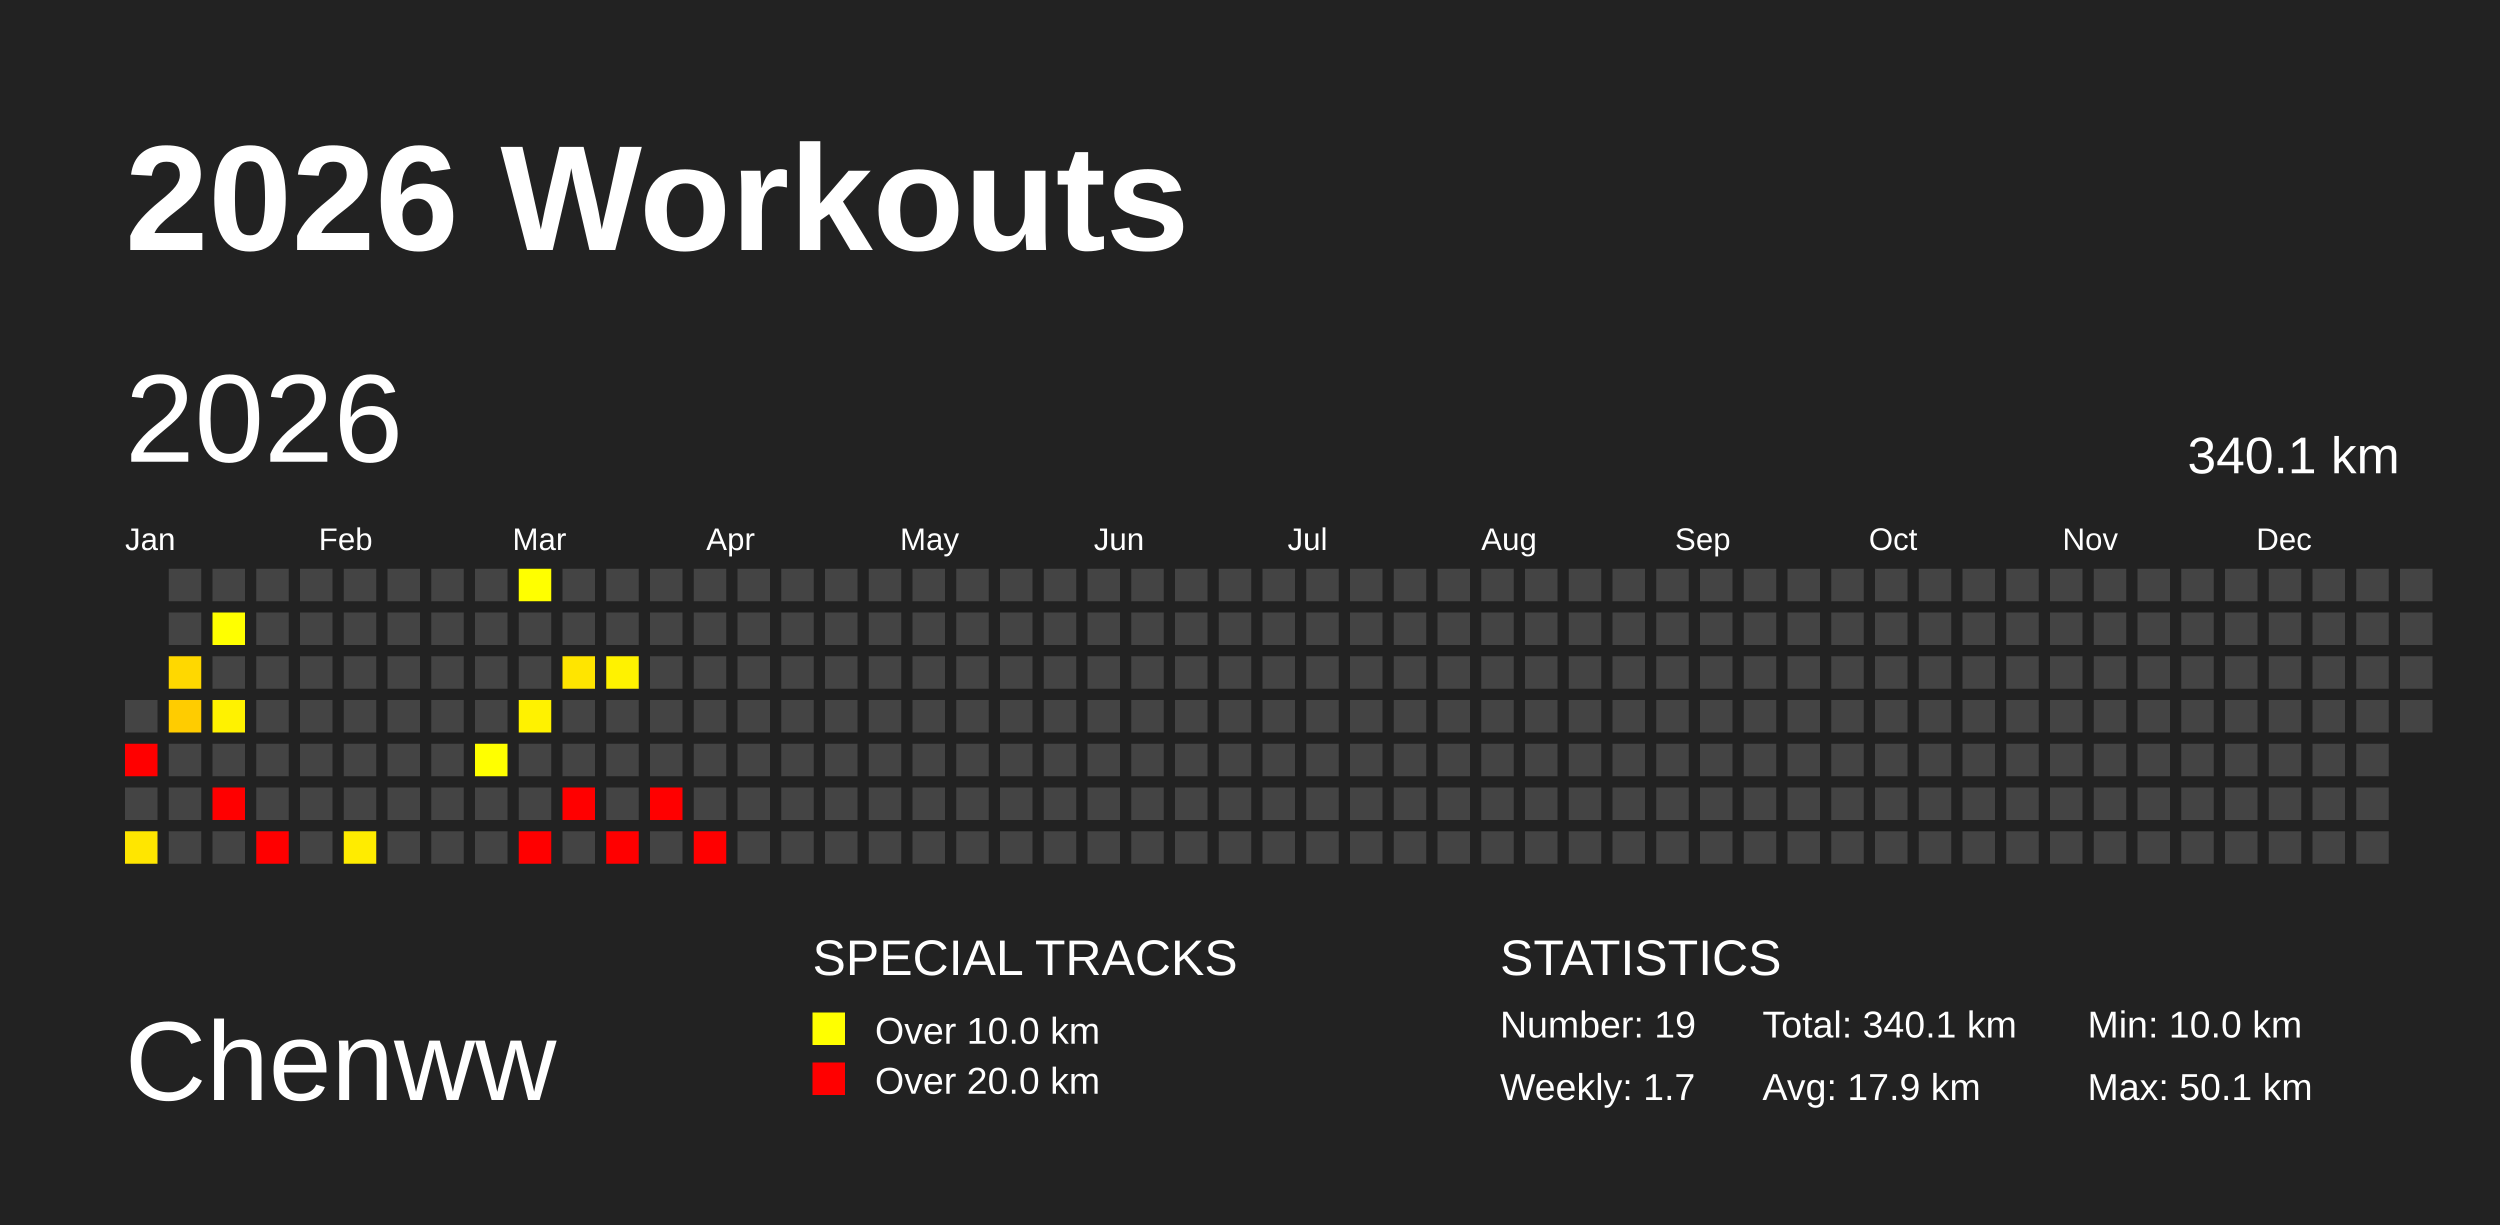
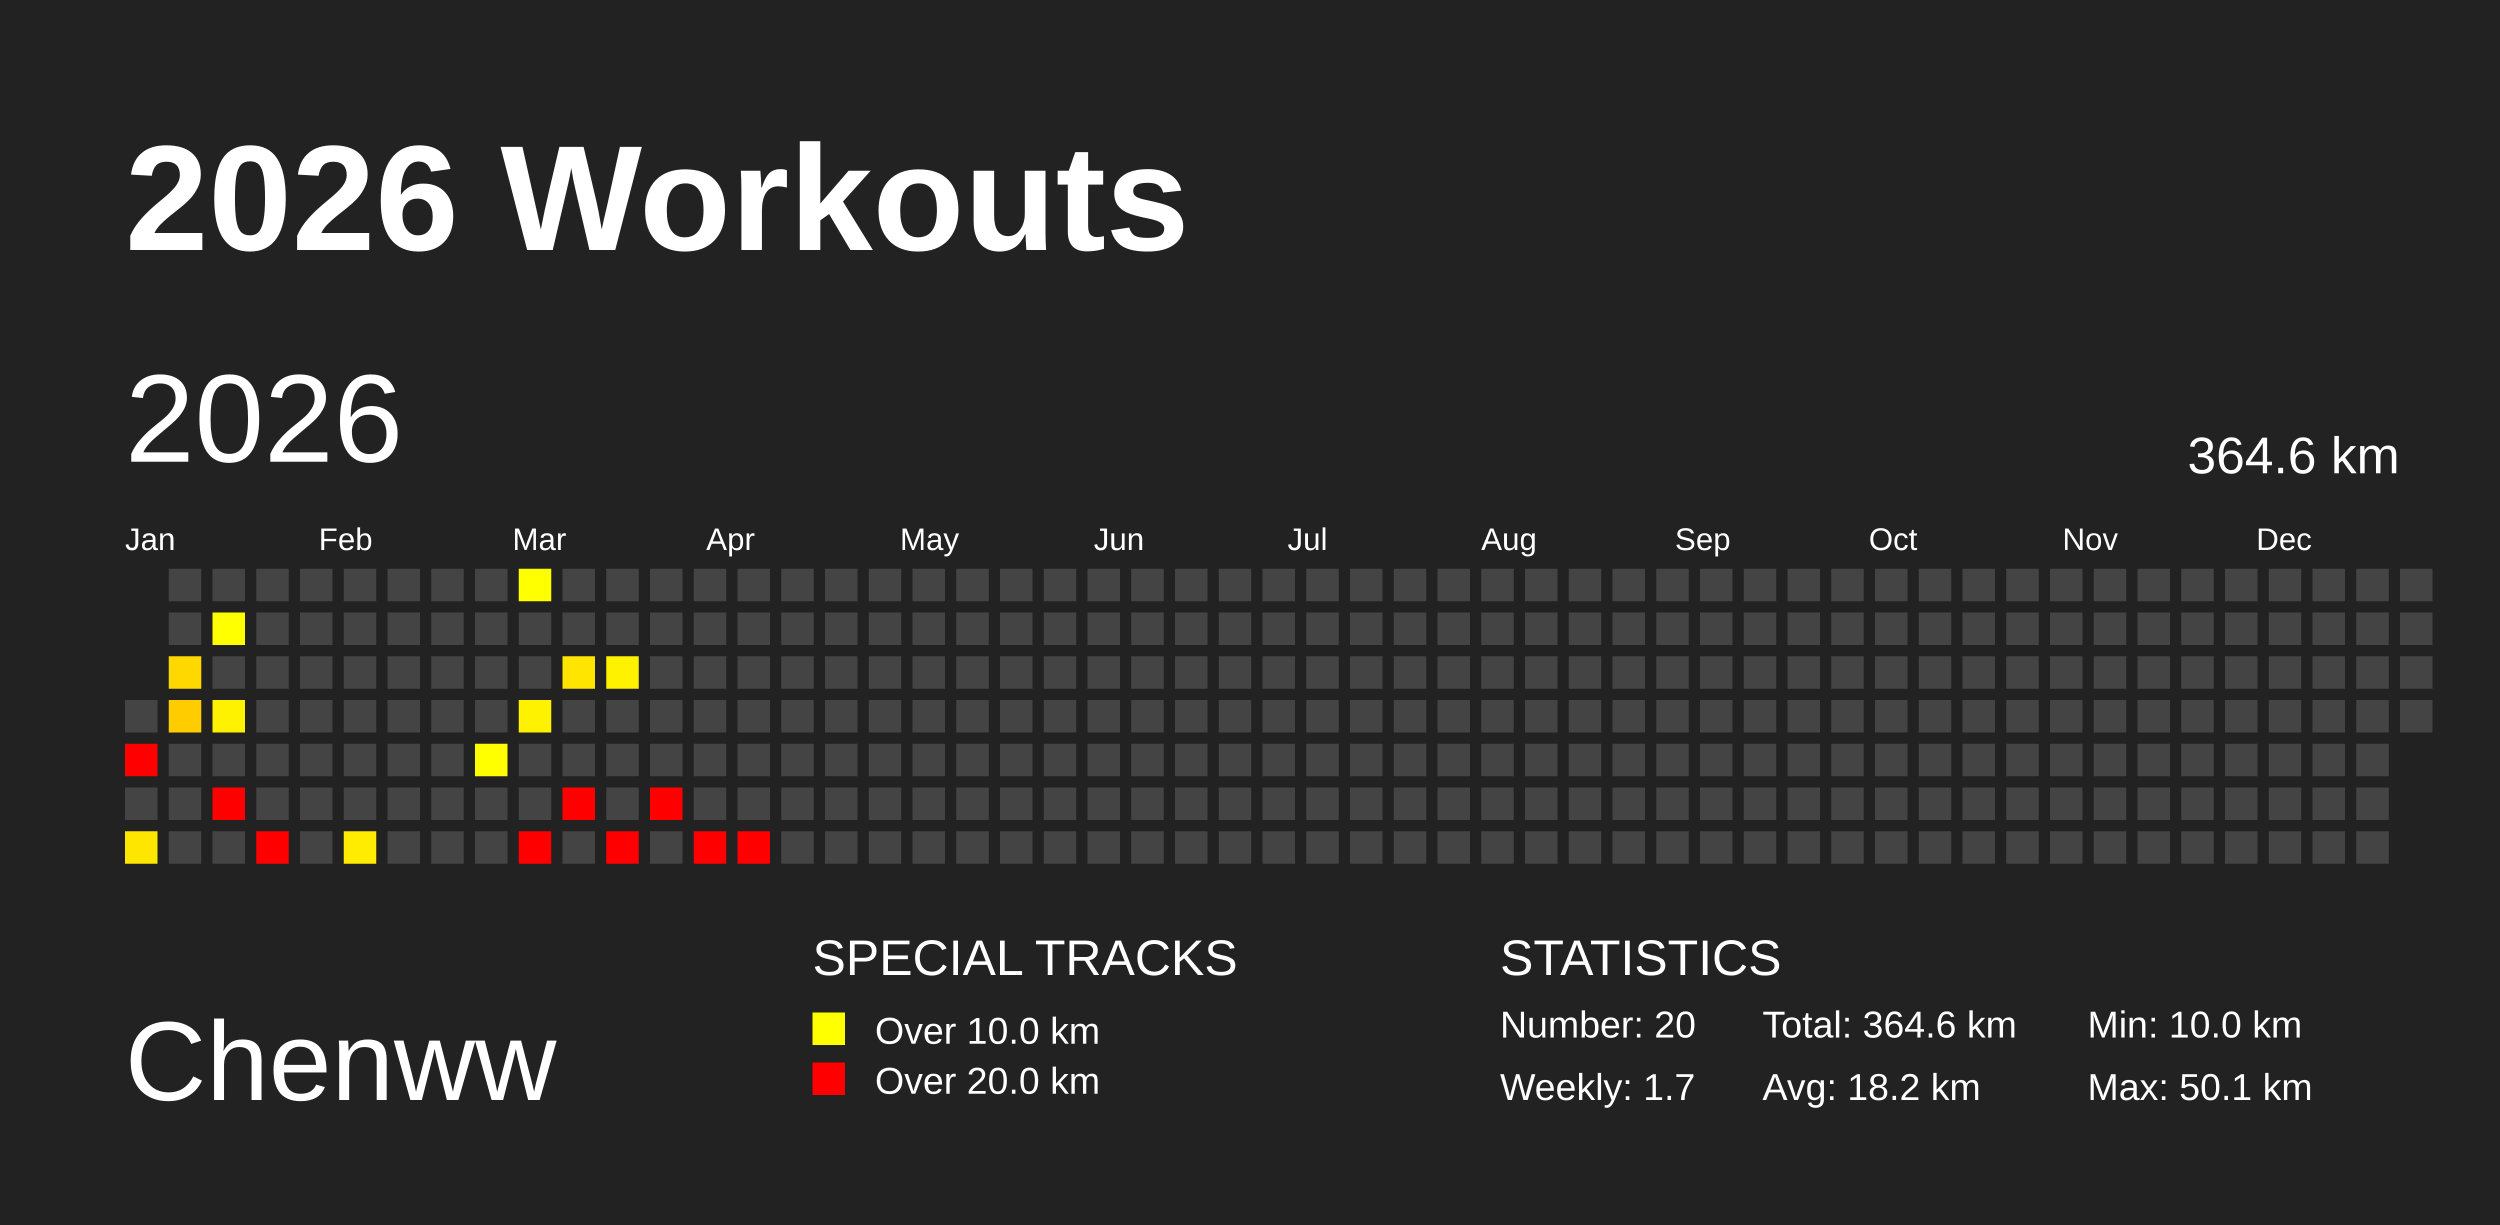
<svg xmlns="http://www.w3.org/2000/svg" baseProfile="full" height="98mm" version="1.1" viewBox="0,0,200,98" width="200mm">
  <defs />
  <rect fill="#222222" height="98" width="200" x="0" y="0" />
  <text fill="#FFFFFF" style="font-size:12px; font-family:Arial; font-weight:bold;" x="10" y="20">2026 Workouts</text>
  <text fill="#FFFFFF" style="font-size:9px; font-family:Arial" x="10" y="88">Chenww</text>
  <text fill="#FFFFFF" style="font-size:4px; font-family:Arial" x="65" y="78">SPECIAL TRACKS</text>
  <rect fill="yellow" height="2.6" width="2.6" x="65" y="81" />
  <text fill="#FFFFFF" style="font-size:3px; font-family:Arial" x="70" y="83.5">Over 10.0 km</text>
  <rect fill="red" height="2.6" width="2.6" x="65" y="85" />
  <text fill="#FFFFFF" style="font-size:3px; font-family:Arial" x="70" y="87.5">Over 20.0 km</text>
  <text fill="#FFFFFF" style="font-size:4px; font-family:Arial" x="120" y="78">STATISTICS</text>
-   <text fill="#FFFFFF" style="font-size:3px; font-family:Arial" x="120" y="83">Number: 19</text>
+   <text fill="#FFFFFF" style="font-size:3px; font-family:Arial" x="120" y="83">Number: 20</text>
  <text fill="#FFFFFF" style="font-size:3px; font-family:Arial" x="120" y="88">Weekly: 1.7</text>
-   <text fill="#FFFFFF" style="font-size:3px; font-family:Arial" x="141" y="83">Total: 340.1 km</text>
-   <text fill="#FFFFFF" style="font-size:3px; font-family:Arial" x="141" y="88">Avg: 17.9 km</text>
+   <text fill="#FFFFFF" style="font-size:3px; font-family:Arial" x="141" y="83">Total: 364.6 km</text>
+   <text fill="#FFFFFF" style="font-size:3px; font-family:Arial" x="141" y="88">Avg: 18.2 km</text>
  <text fill="#FFFFFF" style="font-size:3px; font-family:Arial" x="167" y="83">Min: 10.0 km</text>
  <text fill="#FFFFFF" style="font-size:3px; font-family:Arial" x="167" y="88">Max: 50.1 km</text>
  <text dominant-baseline="hanging" fill="#FFFFFF" style="font-size:10.0px; font-family:Arial;" x="10" y="30">2026</text>
-   <text dominant-baseline="hanging" fill="#FFFFFF" style="font-size:4.125px; font-family:Arial;" x="175" y="35">340.1 km</text>
+   <text dominant-baseline="hanging" fill="#FFFFFF" style="font-size:4.125px; font-family:Arial;" x="175" y="35">364.6 km</text>
  <text fill="#FFFFFF" style="font-size:2.5px; font-family:Arial" x="10.0" y="44">Jan</text>
  <text fill="#FFFFFF" style="font-size:2.5px; font-family:Arial" x="25.5" y="44">Feb</text>
  <text fill="#FFFFFF" style="font-size:2.5px; font-family:Arial" x="41.0" y="44">Mar</text>
  <text fill="#FFFFFF" style="font-size:2.5px; font-family:Arial" x="56.5" y="44">Apr</text>
  <text fill="#FFFFFF" style="font-size:2.5px; font-family:Arial" x="72.0" y="44">May</text>
  <text fill="#FFFFFF" style="font-size:2.5px; font-family:Arial" x="87.5" y="44">Jun</text>
  <text fill="#FFFFFF" style="font-size:2.5px; font-family:Arial" x="103.0" y="44">Jul</text>
  <text fill="#FFFFFF" style="font-size:2.5px; font-family:Arial" x="118.5" y="44">Aug</text>
  <text fill="#FFFFFF" style="font-size:2.5px; font-family:Arial" x="134.0" y="44">Sep</text>
  <text fill="#FFFFFF" style="font-size:2.5px; font-family:Arial" x="149.5" y="44">Oct</text>
  <text fill="#FFFFFF" style="font-size:2.5px; font-family:Arial" x="165.0" y="44">Nov</text>
  <text fill="#FFFFFF" style="font-size:2.5px; font-family:Arial" x="180.5" y="44">Dec</text>
  <rect fill="#444444" height="2.6" width="2.6" x="10.0" y="56.0" />
  <rect fill="red" height="2.6" width="2.6" x="10.0" y="59.5" />
  <rect fill="#444444" height="2.6" width="2.6" x="10.0" y="63.0" />
  <rect fill="#ffe600" height="2.6" width="2.6" x="10.0" y="66.5" />
  <rect fill="#444444" height="2.6" width="2.6" x="13.5" y="45.5" />
  <rect fill="#444444" height="2.6" width="2.6" x="13.5" y="49.0" />
  <rect fill="#ffd800" height="2.6" width="2.6" x="13.5" y="52.5" />
  <rect fill="#ffcc00" height="2.6" width="2.6" x="13.5" y="56.0" />
  <rect fill="#444444" height="2.6" width="2.6" x="13.5" y="59.5" />
  <rect fill="#444444" height="2.6" width="2.6" x="13.5" y="63.0" />
  <rect fill="#444444" height="2.6" width="2.6" x="13.5" y="66.5" />
  <rect fill="#444444" height="2.6" width="2.6" x="17.0" y="45.5" />
  <rect fill="#ffff00" height="2.6" width="2.6" x="17.0" y="49.0" />
  <rect fill="#444444" height="2.6" width="2.6" x="17.0" y="52.5" />
  <rect fill="#fff200" height="2.6" width="2.6" x="17.0" y="56.0" />
  <rect fill="#444444" height="2.6" width="2.6" x="17.0" y="59.5" />
  <rect fill="red" height="2.6" width="2.6" x="17.0" y="63.0" />
  <rect fill="#444444" height="2.6" width="2.6" x="17.0" y="66.5" />
  <rect fill="#444444" height="2.6" width="2.6" x="20.5" y="45.5" />
  <rect fill="#444444" height="2.6" width="2.6" x="20.5" y="49.0" />
  <rect fill="#444444" height="2.6" width="2.6" x="20.5" y="52.5" />
  <rect fill="#444444" height="2.6" width="2.6" x="20.5" y="56.0" />
  <rect fill="#444444" height="2.6" width="2.6" x="20.5" y="59.5" />
  <rect fill="#444444" height="2.6" width="2.6" x="20.5" y="63.0" />
  <rect fill="red" height="2.6" width="2.6" x="20.5" y="66.5" />
  <rect fill="#444444" height="2.6" width="2.6" x="24.0" y="45.5" />
  <rect fill="#444444" height="2.6" width="2.6" x="24.0" y="49.0" />
  <rect fill="#444444" height="2.6" width="2.6" x="24.0" y="52.5" />
  <rect fill="#444444" height="2.6" width="2.6" x="24.0" y="56.0" />
  <rect fill="#444444" height="2.6" width="2.6" x="24.0" y="59.5" />
  <rect fill="#444444" height="2.6" width="2.6" x="24.0" y="63.0" />
  <rect fill="#444444" height="2.6" width="2.6" x="24.0" y="66.5" />
  <rect fill="#444444" height="2.6" width="2.6" x="27.5" y="45.5" />
  <rect fill="#444444" height="2.6" width="2.6" x="27.5" y="49.0" />
  <rect fill="#444444" height="2.6" width="2.6" x="27.5" y="52.5" />
  <rect fill="#444444" height="2.6" width="2.6" x="27.5" y="56.0" />
  <rect fill="#444444" height="2.6" width="2.6" x="27.5" y="59.5" />
  <rect fill="#444444" height="2.6" width="2.6" x="27.5" y="63.0" />
  <rect fill="#ffec00" height="2.6" width="2.6" x="27.5" y="66.5" />
  <rect fill="#444444" height="2.6" width="2.6" x="31.0" y="45.5" />
  <rect fill="#444444" height="2.6" width="2.6" x="31.0" y="49.0" />
  <rect fill="#444444" height="2.6" width="2.6" x="31.0" y="52.5" />
  <rect fill="#444444" height="2.6" width="2.6" x="31.0" y="56.0" />
  <rect fill="#444444" height="2.6" width="2.6" x="31.0" y="59.5" />
  <rect fill="#444444" height="2.6" width="2.6" x="31.0" y="63.0" />
  <rect fill="#444444" height="2.6" width="2.6" x="31.0" y="66.5" />
  <rect fill="#444444" height="2.6" width="2.6" x="34.5" y="45.5" />
  <rect fill="#444444" height="2.6" width="2.6" x="34.5" y="49.0" />
  <rect fill="#444444" height="2.6" width="2.6" x="34.5" y="52.5" />
  <rect fill="#444444" height="2.6" width="2.6" x="34.5" y="56.0" />
  <rect fill="#444444" height="2.6" width="2.6" x="34.5" y="59.5" />
  <rect fill="#444444" height="2.6" width="2.6" x="34.5" y="63.0" />
  <rect fill="#444444" height="2.6" width="2.6" x="34.5" y="66.5" />
  <rect fill="#444444" height="2.6" width="2.6" x="38.0" y="45.5" />
  <rect fill="#444444" height="2.6" width="2.6" x="38.0" y="49.0" />
  <rect fill="#444444" height="2.6" width="2.6" x="38.0" y="52.5" />
  <rect fill="#444444" height="2.6" width="2.6" x="38.0" y="56.0" />
  <rect fill="#ffff00" height="2.6" width="2.6" x="38.0" y="59.5" />
  <rect fill="#444444" height="2.6" width="2.6" x="38.0" y="63.0" />
  <rect fill="#444444" height="2.6" width="2.6" x="38.0" y="66.5" />
  <rect fill="#ffff00" height="2.6" width="2.6" x="41.5" y="45.5" />
  <rect fill="#444444" height="2.6" width="2.6" x="41.5" y="49.0" />
  <rect fill="#444444" height="2.6" width="2.6" x="41.5" y="52.5" />
  <rect fill="#fff200" height="2.6" width="2.6" x="41.5" y="56.0" />
  <rect fill="#444444" height="2.6" width="2.6" x="41.5" y="59.5" />
  <rect fill="#444444" height="2.6" width="2.6" x="41.5" y="63.0" />
  <rect fill="red" height="2.6" width="2.6" x="41.5" y="66.5" />
  <rect fill="#444444" height="2.6" width="2.6" x="45.0" y="45.5" />
  <rect fill="#444444" height="2.6" width="2.6" x="45.0" y="49.0" />
  <rect fill="#ffe500" height="2.6" width="2.6" x="45.0" y="52.5" />
  <rect fill="#444444" height="2.6" width="2.6" x="45.0" y="56.0" />
  <rect fill="#444444" height="2.6" width="2.6" x="45.0" y="59.5" />
  <rect fill="red" height="2.6" width="2.6" x="45.0" y="63.0" />
  <rect fill="#444444" height="2.6" width="2.6" x="45.0" y="66.5" />
  <rect fill="#444444" height="2.6" width="2.6" x="48.5" y="45.5" />
  <rect fill="#444444" height="2.6" width="2.6" x="48.5" y="49.0" />
  <rect fill="#fff200" height="2.6" width="2.6" x="48.5" y="52.5" />
  <rect fill="#444444" height="2.6" width="2.6" x="48.5" y="56.0" />
  <rect fill="#444444" height="2.6" width="2.6" x="48.5" y="59.5" />
  <rect fill="#444444" height="2.6" width="2.6" x="48.5" y="63.0" />
  <rect fill="red" height="2.6" width="2.6" x="48.5" y="66.5" />
  <rect fill="#444444" height="2.6" width="2.6" x="52.0" y="45.5" />
  <rect fill="#444444" height="2.6" width="2.6" x="52.0" y="49.0" />
  <rect fill="#444444" height="2.6" width="2.6" x="52.0" y="52.5" />
  <rect fill="#444444" height="2.6" width="2.6" x="52.0" y="56.0" />
  <rect fill="#444444" height="2.6" width="2.6" x="52.0" y="59.5" />
  <rect fill="red" height="2.6" width="2.6" x="52.0" y="63.0" />
  <rect fill="#444444" height="2.6" width="2.6" x="52.0" y="66.5" />
  <rect fill="#444444" height="2.6" width="2.6" x="55.5" y="45.5" />
  <rect fill="#444444" height="2.6" width="2.6" x="55.5" y="49.0" />
  <rect fill="#444444" height="2.6" width="2.6" x="55.5" y="52.5" />
  <rect fill="#444444" height="2.6" width="2.6" x="55.5" y="56.0" />
  <rect fill="#444444" height="2.6" width="2.6" x="55.5" y="59.5" />
  <rect fill="#444444" height="2.6" width="2.6" x="55.5" y="63.0" />
  <rect fill="red" height="2.6" width="2.6" x="55.5" y="66.5" />
  <rect fill="#444444" height="2.6" width="2.6" x="59.0" y="45.5" />
  <rect fill="#444444" height="2.6" width="2.6" x="59.0" y="49.0" />
  <rect fill="#444444" height="2.6" width="2.6" x="59.0" y="52.5" />
  <rect fill="#444444" height="2.6" width="2.6" x="59.0" y="56.0" />
  <rect fill="#444444" height="2.6" width="2.6" x="59.0" y="59.5" />
  <rect fill="#444444" height="2.6" width="2.6" x="59.0" y="63.0" />
-   <rect fill="#444444" height="2.6" width="2.6" x="59.0" y="66.5" />
+   <rect fill="red" height="2.6" width="2.6" x="59.0" y="66.5" />
  <rect fill="#444444" height="2.6" width="2.6" x="62.5" y="45.5" />
  <rect fill="#444444" height="2.6" width="2.6" x="62.5" y="49.0" />
  <rect fill="#444444" height="2.6" width="2.6" x="62.5" y="52.5" />
  <rect fill="#444444" height="2.6" width="2.6" x="62.5" y="56.0" />
  <rect fill="#444444" height="2.6" width="2.6" x="62.5" y="59.5" />
  <rect fill="#444444" height="2.6" width="2.6" x="62.5" y="63.0" />
  <rect fill="#444444" height="2.6" width="2.6" x="62.5" y="66.5" />
  <rect fill="#444444" height="2.6" width="2.6" x="66.0" y="45.5" />
  <rect fill="#444444" height="2.6" width="2.6" x="66.0" y="49.0" />
  <rect fill="#444444" height="2.6" width="2.6" x="66.0" y="52.5" />
  <rect fill="#444444" height="2.6" width="2.6" x="66.0" y="56.0" />
  <rect fill="#444444" height="2.6" width="2.6" x="66.0" y="59.5" />
  <rect fill="#444444" height="2.6" width="2.6" x="66.0" y="63.0" />
  <rect fill="#444444" height="2.6" width="2.6" x="66.0" y="66.5" />
  <rect fill="#444444" height="2.6" width="2.6" x="69.5" y="45.5" />
  <rect fill="#444444" height="2.6" width="2.6" x="69.5" y="49.0" />
  <rect fill="#444444" height="2.6" width="2.6" x="69.5" y="52.5" />
  <rect fill="#444444" height="2.6" width="2.6" x="69.5" y="56.0" />
  <rect fill="#444444" height="2.6" width="2.6" x="69.5" y="59.5" />
  <rect fill="#444444" height="2.6" width="2.6" x="69.5" y="63.0" />
  <rect fill="#444444" height="2.6" width="2.6" x="69.5" y="66.5" />
  <rect fill="#444444" height="2.6" width="2.6" x="73.0" y="45.5" />
  <rect fill="#444444" height="2.6" width="2.6" x="73.0" y="49.0" />
  <rect fill="#444444" height="2.6" width="2.6" x="73.0" y="52.5" />
  <rect fill="#444444" height="2.6" width="2.6" x="73.0" y="56.0" />
  <rect fill="#444444" height="2.6" width="2.6" x="73.0" y="59.5" />
  <rect fill="#444444" height="2.6" width="2.6" x="73.0" y="63.0" />
  <rect fill="#444444" height="2.6" width="2.6" x="73.0" y="66.5" />
  <rect fill="#444444" height="2.6" width="2.6" x="76.5" y="45.5" />
  <rect fill="#444444" height="2.6" width="2.6" x="76.5" y="49.0" />
  <rect fill="#444444" height="2.6" width="2.6" x="76.5" y="52.5" />
  <rect fill="#444444" height="2.6" width="2.6" x="76.5" y="56.0" />
  <rect fill="#444444" height="2.6" width="2.6" x="76.5" y="59.5" />
  <rect fill="#444444" height="2.6" width="2.6" x="76.5" y="63.0" />
  <rect fill="#444444" height="2.6" width="2.6" x="76.5" y="66.5" />
  <rect fill="#444444" height="2.6" width="2.6" x="80.0" y="45.5" />
  <rect fill="#444444" height="2.6" width="2.6" x="80.0" y="49.0" />
  <rect fill="#444444" height="2.6" width="2.6" x="80.0" y="52.5" />
  <rect fill="#444444" height="2.6" width="2.6" x="80.0" y="56.0" />
  <rect fill="#444444" height="2.6" width="2.6" x="80.0" y="59.5" />
  <rect fill="#444444" height="2.6" width="2.6" x="80.0" y="63.0" />
  <rect fill="#444444" height="2.6" width="2.6" x="80.0" y="66.5" />
  <rect fill="#444444" height="2.6" width="2.6" x="83.5" y="45.5" />
  <rect fill="#444444" height="2.6" width="2.6" x="83.5" y="49.0" />
  <rect fill="#444444" height="2.6" width="2.6" x="83.5" y="52.5" />
  <rect fill="#444444" height="2.6" width="2.6" x="83.5" y="56.0" />
  <rect fill="#444444" height="2.6" width="2.6" x="83.5" y="59.5" />
  <rect fill="#444444" height="2.6" width="2.6" x="83.5" y="63.0" />
  <rect fill="#444444" height="2.6" width="2.6" x="83.5" y="66.5" />
  <rect fill="#444444" height="2.6" width="2.6" x="87.0" y="45.5" />
  <rect fill="#444444" height="2.6" width="2.6" x="87.0" y="49.0" />
  <rect fill="#444444" height="2.6" width="2.6" x="87.0" y="52.5" />
  <rect fill="#444444" height="2.6" width="2.6" x="87.0" y="56.0" />
  <rect fill="#444444" height="2.6" width="2.6" x="87.0" y="59.5" />
  <rect fill="#444444" height="2.6" width="2.6" x="87.0" y="63.0" />
  <rect fill="#444444" height="2.6" width="2.6" x="87.0" y="66.5" />
  <rect fill="#444444" height="2.6" width="2.6" x="90.5" y="45.5" />
  <rect fill="#444444" height="2.6" width="2.6" x="90.5" y="49.0" />
  <rect fill="#444444" height="2.6" width="2.6" x="90.5" y="52.5" />
  <rect fill="#444444" height="2.6" width="2.6" x="90.5" y="56.0" />
  <rect fill="#444444" height="2.6" width="2.6" x="90.5" y="59.5" />
  <rect fill="#444444" height="2.6" width="2.6" x="90.5" y="63.0" />
  <rect fill="#444444" height="2.6" width="2.6" x="90.5" y="66.5" />
  <rect fill="#444444" height="2.6" width="2.6" x="94.0" y="45.5" />
  <rect fill="#444444" height="2.6" width="2.6" x="94.0" y="49.0" />
  <rect fill="#444444" height="2.6" width="2.6" x="94.0" y="52.5" />
  <rect fill="#444444" height="2.6" width="2.6" x="94.0" y="56.0" />
  <rect fill="#444444" height="2.6" width="2.6" x="94.0" y="59.5" />
  <rect fill="#444444" height="2.6" width="2.6" x="94.0" y="63.0" />
  <rect fill="#444444" height="2.6" width="2.6" x="94.0" y="66.5" />
  <rect fill="#444444" height="2.6" width="2.6" x="97.5" y="45.5" />
  <rect fill="#444444" height="2.6" width="2.6" x="97.5" y="49.0" />
  <rect fill="#444444" height="2.6" width="2.6" x="97.5" y="52.5" />
  <rect fill="#444444" height="2.6" width="2.6" x="97.5" y="56.0" />
  <rect fill="#444444" height="2.6" width="2.6" x="97.5" y="59.5" />
  <rect fill="#444444" height="2.6" width="2.6" x="97.5" y="63.0" />
  <rect fill="#444444" height="2.6" width="2.6" x="97.5" y="66.5" />
  <rect fill="#444444" height="2.6" width="2.6" x="101.0" y="45.5" />
  <rect fill="#444444" height="2.6" width="2.6" x="101.0" y="49.0" />
  <rect fill="#444444" height="2.6" width="2.6" x="101.0" y="52.5" />
  <rect fill="#444444" height="2.6" width="2.6" x="101.0" y="56.0" />
  <rect fill="#444444" height="2.6" width="2.6" x="101.0" y="59.5" />
  <rect fill="#444444" height="2.6" width="2.6" x="101.0" y="63.0" />
  <rect fill="#444444" height="2.6" width="2.6" x="101.0" y="66.5" />
  <rect fill="#444444" height="2.6" width="2.6" x="104.5" y="45.5" />
  <rect fill="#444444" height="2.6" width="2.6" x="104.5" y="49.0" />
  <rect fill="#444444" height="2.6" width="2.6" x="104.5" y="52.5" />
  <rect fill="#444444" height="2.6" width="2.6" x="104.5" y="56.0" />
  <rect fill="#444444" height="2.6" width="2.6" x="104.5" y="59.5" />
  <rect fill="#444444" height="2.6" width="2.6" x="104.5" y="63.0" />
  <rect fill="#444444" height="2.6" width="2.6" x="104.5" y="66.5" />
  <rect fill="#444444" height="2.6" width="2.6" x="108.0" y="45.5" />
  <rect fill="#444444" height="2.6" width="2.6" x="108.0" y="49.0" />
  <rect fill="#444444" height="2.6" width="2.6" x="108.0" y="52.5" />
  <rect fill="#444444" height="2.6" width="2.6" x="108.0" y="56.0" />
  <rect fill="#444444" height="2.6" width="2.6" x="108.0" y="59.5" />
  <rect fill="#444444" height="2.6" width="2.6" x="108.0" y="63.0" />
  <rect fill="#444444" height="2.6" width="2.6" x="108.0" y="66.5" />
  <rect fill="#444444" height="2.6" width="2.6" x="111.5" y="45.5" />
  <rect fill="#444444" height="2.6" width="2.6" x="111.5" y="49.0" />
  <rect fill="#444444" height="2.6" width="2.6" x="111.5" y="52.5" />
  <rect fill="#444444" height="2.6" width="2.6" x="111.5" y="56.0" />
  <rect fill="#444444" height="2.6" width="2.6" x="111.5" y="59.5" />
  <rect fill="#444444" height="2.6" width="2.6" x="111.5" y="63.0" />
  <rect fill="#444444" height="2.6" width="2.6" x="111.5" y="66.5" />
  <rect fill="#444444" height="2.6" width="2.6" x="115.0" y="45.5" />
  <rect fill="#444444" height="2.6" width="2.6" x="115.0" y="49.0" />
  <rect fill="#444444" height="2.6" width="2.6" x="115.0" y="52.5" />
  <rect fill="#444444" height="2.6" width="2.6" x="115.0" y="56.0" />
  <rect fill="#444444" height="2.6" width="2.6" x="115.0" y="59.5" />
  <rect fill="#444444" height="2.6" width="2.6" x="115.0" y="63.0" />
  <rect fill="#444444" height="2.6" width="2.6" x="115.0" y="66.5" />
  <rect fill="#444444" height="2.6" width="2.6" x="118.5" y="45.5" />
  <rect fill="#444444" height="2.6" width="2.6" x="118.5" y="49.0" />
  <rect fill="#444444" height="2.6" width="2.6" x="118.5" y="52.5" />
  <rect fill="#444444" height="2.6" width="2.6" x="118.5" y="56.0" />
  <rect fill="#444444" height="2.6" width="2.6" x="118.5" y="59.5" />
  <rect fill="#444444" height="2.6" width="2.6" x="118.5" y="63.0" />
  <rect fill="#444444" height="2.6" width="2.6" x="118.5" y="66.5" />
  <rect fill="#444444" height="2.6" width="2.6" x="122.0" y="45.5" />
  <rect fill="#444444" height="2.6" width="2.6" x="122.0" y="49.0" />
  <rect fill="#444444" height="2.6" width="2.6" x="122.0" y="52.5" />
  <rect fill="#444444" height="2.6" width="2.6" x="122.0" y="56.0" />
  <rect fill="#444444" height="2.6" width="2.6" x="122.0" y="59.5" />
  <rect fill="#444444" height="2.6" width="2.6" x="122.0" y="63.0" />
  <rect fill="#444444" height="2.6" width="2.6" x="122.0" y="66.5" />
  <rect fill="#444444" height="2.6" width="2.6" x="125.5" y="45.5" />
  <rect fill="#444444" height="2.6" width="2.6" x="125.5" y="49.0" />
  <rect fill="#444444" height="2.6" width="2.6" x="125.5" y="52.5" />
  <rect fill="#444444" height="2.6" width="2.6" x="125.5" y="56.0" />
  <rect fill="#444444" height="2.6" width="2.6" x="125.5" y="59.5" />
  <rect fill="#444444" height="2.6" width="2.6" x="125.5" y="63.0" />
  <rect fill="#444444" height="2.6" width="2.6" x="125.5" y="66.5" />
  <rect fill="#444444" height="2.6" width="2.6" x="129.0" y="45.5" />
  <rect fill="#444444" height="2.6" width="2.6" x="129.0" y="49.0" />
  <rect fill="#444444" height="2.6" width="2.6" x="129.0" y="52.5" />
  <rect fill="#444444" height="2.6" width="2.6" x="129.0" y="56.0" />
  <rect fill="#444444" height="2.6" width="2.6" x="129.0" y="59.5" />
  <rect fill="#444444" height="2.6" width="2.6" x="129.0" y="63.0" />
  <rect fill="#444444" height="2.6" width="2.6" x="129.0" y="66.5" />
  <rect fill="#444444" height="2.6" width="2.6" x="132.5" y="45.5" />
  <rect fill="#444444" height="2.6" width="2.6" x="132.5" y="49.0" />
  <rect fill="#444444" height="2.6" width="2.6" x="132.5" y="52.5" />
  <rect fill="#444444" height="2.6" width="2.6" x="132.5" y="56.0" />
  <rect fill="#444444" height="2.6" width="2.6" x="132.5" y="59.5" />
  <rect fill="#444444" height="2.6" width="2.6" x="132.5" y="63.0" />
  <rect fill="#444444" height="2.6" width="2.6" x="132.5" y="66.5" />
  <rect fill="#444444" height="2.6" width="2.6" x="136.0" y="45.5" />
  <rect fill="#444444" height="2.6" width="2.6" x="136.0" y="49.0" />
  <rect fill="#444444" height="2.6" width="2.6" x="136.0" y="52.5" />
  <rect fill="#444444" height="2.6" width="2.6" x="136.0" y="56.0" />
  <rect fill="#444444" height="2.6" width="2.6" x="136.0" y="59.5" />
  <rect fill="#444444" height="2.6" width="2.6" x="136.0" y="63.0" />
  <rect fill="#444444" height="2.6" width="2.6" x="136.0" y="66.5" />
  <rect fill="#444444" height="2.6" width="2.6" x="139.5" y="45.5" />
  <rect fill="#444444" height="2.6" width="2.6" x="139.5" y="49.0" />
  <rect fill="#444444" height="2.6" width="2.6" x="139.5" y="52.5" />
  <rect fill="#444444" height="2.6" width="2.6" x="139.5" y="56.0" />
  <rect fill="#444444" height="2.6" width="2.6" x="139.5" y="59.5" />
  <rect fill="#444444" height="2.6" width="2.6" x="139.5" y="63.0" />
  <rect fill="#444444" height="2.6" width="2.6" x="139.5" y="66.5" />
  <rect fill="#444444" height="2.6" width="2.6" x="143.0" y="45.5" />
  <rect fill="#444444" height="2.6" width="2.6" x="143.0" y="49.0" />
  <rect fill="#444444" height="2.6" width="2.6" x="143.0" y="52.5" />
  <rect fill="#444444" height="2.6" width="2.6" x="143.0" y="56.0" />
  <rect fill="#444444" height="2.6" width="2.6" x="143.0" y="59.5" />
  <rect fill="#444444" height="2.6" width="2.6" x="143.0" y="63.0" />
  <rect fill="#444444" height="2.6" width="2.6" x="143.0" y="66.5" />
  <rect fill="#444444" height="2.6" width="2.6" x="146.5" y="45.5" />
  <rect fill="#444444" height="2.6" width="2.6" x="146.5" y="49.0" />
  <rect fill="#444444" height="2.6" width="2.6" x="146.5" y="52.5" />
  <rect fill="#444444" height="2.6" width="2.6" x="146.5" y="56.0" />
  <rect fill="#444444" height="2.6" width="2.6" x="146.5" y="59.5" />
  <rect fill="#444444" height="2.6" width="2.6" x="146.5" y="63.0" />
  <rect fill="#444444" height="2.6" width="2.6" x="146.5" y="66.5" />
  <rect fill="#444444" height="2.6" width="2.6" x="150.0" y="45.5" />
  <rect fill="#444444" height="2.6" width="2.6" x="150.0" y="49.0" />
  <rect fill="#444444" height="2.6" width="2.6" x="150.0" y="52.5" />
  <rect fill="#444444" height="2.6" width="2.6" x="150.0" y="56.0" />
  <rect fill="#444444" height="2.6" width="2.6" x="150.0" y="59.5" />
  <rect fill="#444444" height="2.6" width="2.6" x="150.0" y="63.0" />
  <rect fill="#444444" height="2.6" width="2.6" x="150.0" y="66.5" />
  <rect fill="#444444" height="2.6" width="2.6" x="153.5" y="45.5" />
  <rect fill="#444444" height="2.6" width="2.6" x="153.5" y="49.0" />
  <rect fill="#444444" height="2.6" width="2.6" x="153.5" y="52.5" />
  <rect fill="#444444" height="2.6" width="2.6" x="153.5" y="56.0" />
  <rect fill="#444444" height="2.6" width="2.6" x="153.5" y="59.5" />
  <rect fill="#444444" height="2.6" width="2.6" x="153.5" y="63.0" />
  <rect fill="#444444" height="2.6" width="2.6" x="153.5" y="66.5" />
  <rect fill="#444444" height="2.6" width="2.6" x="157.0" y="45.5" />
  <rect fill="#444444" height="2.6" width="2.6" x="157.0" y="49.0" />
  <rect fill="#444444" height="2.6" width="2.6" x="157.0" y="52.5" />
  <rect fill="#444444" height="2.6" width="2.6" x="157.0" y="56.0" />
  <rect fill="#444444" height="2.6" width="2.6" x="157.0" y="59.5" />
  <rect fill="#444444" height="2.6" width="2.6" x="157.0" y="63.0" />
  <rect fill="#444444" height="2.6" width="2.6" x="157.0" y="66.5" />
  <rect fill="#444444" height="2.6" width="2.6" x="160.5" y="45.5" />
  <rect fill="#444444" height="2.6" width="2.6" x="160.5" y="49.0" />
  <rect fill="#444444" height="2.6" width="2.6" x="160.5" y="52.5" />
  <rect fill="#444444" height="2.6" width="2.6" x="160.5" y="56.0" />
  <rect fill="#444444" height="2.6" width="2.6" x="160.5" y="59.5" />
  <rect fill="#444444" height="2.6" width="2.6" x="160.5" y="63.0" />
  <rect fill="#444444" height="2.6" width="2.6" x="160.5" y="66.5" />
  <rect fill="#444444" height="2.6" width="2.6" x="164.0" y="45.5" />
  <rect fill="#444444" height="2.6" width="2.6" x="164.0" y="49.0" />
  <rect fill="#444444" height="2.6" width="2.6" x="164.0" y="52.5" />
  <rect fill="#444444" height="2.6" width="2.6" x="164.0" y="56.0" />
  <rect fill="#444444" height="2.6" width="2.6" x="164.0" y="59.5" />
  <rect fill="#444444" height="2.6" width="2.6" x="164.0" y="63.0" />
  <rect fill="#444444" height="2.6" width="2.6" x="164.0" y="66.5" />
  <rect fill="#444444" height="2.6" width="2.6" x="167.5" y="45.5" />
  <rect fill="#444444" height="2.6" width="2.6" x="167.5" y="49.0" />
  <rect fill="#444444" height="2.6" width="2.6" x="167.5" y="52.5" />
  <rect fill="#444444" height="2.6" width="2.6" x="167.5" y="56.0" />
  <rect fill="#444444" height="2.6" width="2.6" x="167.5" y="59.5" />
  <rect fill="#444444" height="2.6" width="2.6" x="167.5" y="63.0" />
  <rect fill="#444444" height="2.6" width="2.6" x="167.5" y="66.5" />
  <rect fill="#444444" height="2.6" width="2.6" x="171.0" y="45.5" />
  <rect fill="#444444" height="2.6" width="2.6" x="171.0" y="49.0" />
  <rect fill="#444444" height="2.6" width="2.6" x="171.0" y="52.5" />
  <rect fill="#444444" height="2.6" width="2.6" x="171.0" y="56.0" />
  <rect fill="#444444" height="2.6" width="2.6" x="171.0" y="59.5" />
  <rect fill="#444444" height="2.6" width="2.6" x="171.0" y="63.0" />
  <rect fill="#444444" height="2.6" width="2.6" x="171.0" y="66.5" />
  <rect fill="#444444" height="2.6" width="2.6" x="174.5" y="45.5" />
  <rect fill="#444444" height="2.6" width="2.6" x="174.5" y="49.0" />
  <rect fill="#444444" height="2.6" width="2.6" x="174.5" y="52.5" />
  <rect fill="#444444" height="2.6" width="2.6" x="174.5" y="56.0" />
  <rect fill="#444444" height="2.6" width="2.6" x="174.5" y="59.5" />
  <rect fill="#444444" height="2.6" width="2.6" x="174.5" y="63.0" />
  <rect fill="#444444" height="2.6" width="2.6" x="174.5" y="66.5" />
  <rect fill="#444444" height="2.6" width="2.6" x="178.0" y="45.5" />
  <rect fill="#444444" height="2.6" width="2.6" x="178.0" y="49.0" />
  <rect fill="#444444" height="2.6" width="2.6" x="178.0" y="52.5" />
  <rect fill="#444444" height="2.6" width="2.6" x="178.0" y="56.0" />
  <rect fill="#444444" height="2.6" width="2.6" x="178.0" y="59.5" />
  <rect fill="#444444" height="2.6" width="2.6" x="178.0" y="63.0" />
  <rect fill="#444444" height="2.6" width="2.6" x="178.0" y="66.5" />
  <rect fill="#444444" height="2.6" width="2.6" x="181.5" y="45.5" />
  <rect fill="#444444" height="2.6" width="2.6" x="181.5" y="49.0" />
  <rect fill="#444444" height="2.6" width="2.6" x="181.5" y="52.5" />
  <rect fill="#444444" height="2.6" width="2.6" x="181.5" y="56.0" />
  <rect fill="#444444" height="2.6" width="2.6" x="181.5" y="59.5" />
  <rect fill="#444444" height="2.6" width="2.6" x="181.5" y="63.0" />
  <rect fill="#444444" height="2.6" width="2.6" x="181.5" y="66.5" />
  <rect fill="#444444" height="2.6" width="2.6" x="185.0" y="45.5" />
  <rect fill="#444444" height="2.6" width="2.6" x="185.0" y="49.0" />
  <rect fill="#444444" height="2.6" width="2.6" x="185.0" y="52.5" />
  <rect fill="#444444" height="2.6" width="2.6" x="185.0" y="56.0" />
  <rect fill="#444444" height="2.6" width="2.6" x="185.0" y="59.5" />
  <rect fill="#444444" height="2.6" width="2.6" x="185.0" y="63.0" />
  <rect fill="#444444" height="2.6" width="2.6" x="185.0" y="66.5" />
  <rect fill="#444444" height="2.6" width="2.6" x="188.5" y="45.5" />
  <rect fill="#444444" height="2.6" width="2.6" x="188.5" y="49.0" />
  <rect fill="#444444" height="2.6" width="2.6" x="188.5" y="52.5" />
  <rect fill="#444444" height="2.6" width="2.6" x="188.5" y="56.0" />
  <rect fill="#444444" height="2.6" width="2.6" x="188.5" y="59.5" />
  <rect fill="#444444" height="2.6" width="2.6" x="188.5" y="63.0" />
  <rect fill="#444444" height="2.6" width="2.6" x="188.5" y="66.5" />
  <rect fill="#444444" height="2.6" width="2.6" x="192.0" y="45.5" />
  <rect fill="#444444" height="2.6" width="2.6" x="192.0" y="49.0" />
  <rect fill="#444444" height="2.6" width="2.6" x="192.0" y="52.5" />
  <rect fill="#444444" height="2.6" width="2.6" x="192.0" y="56.0" />
</svg>
